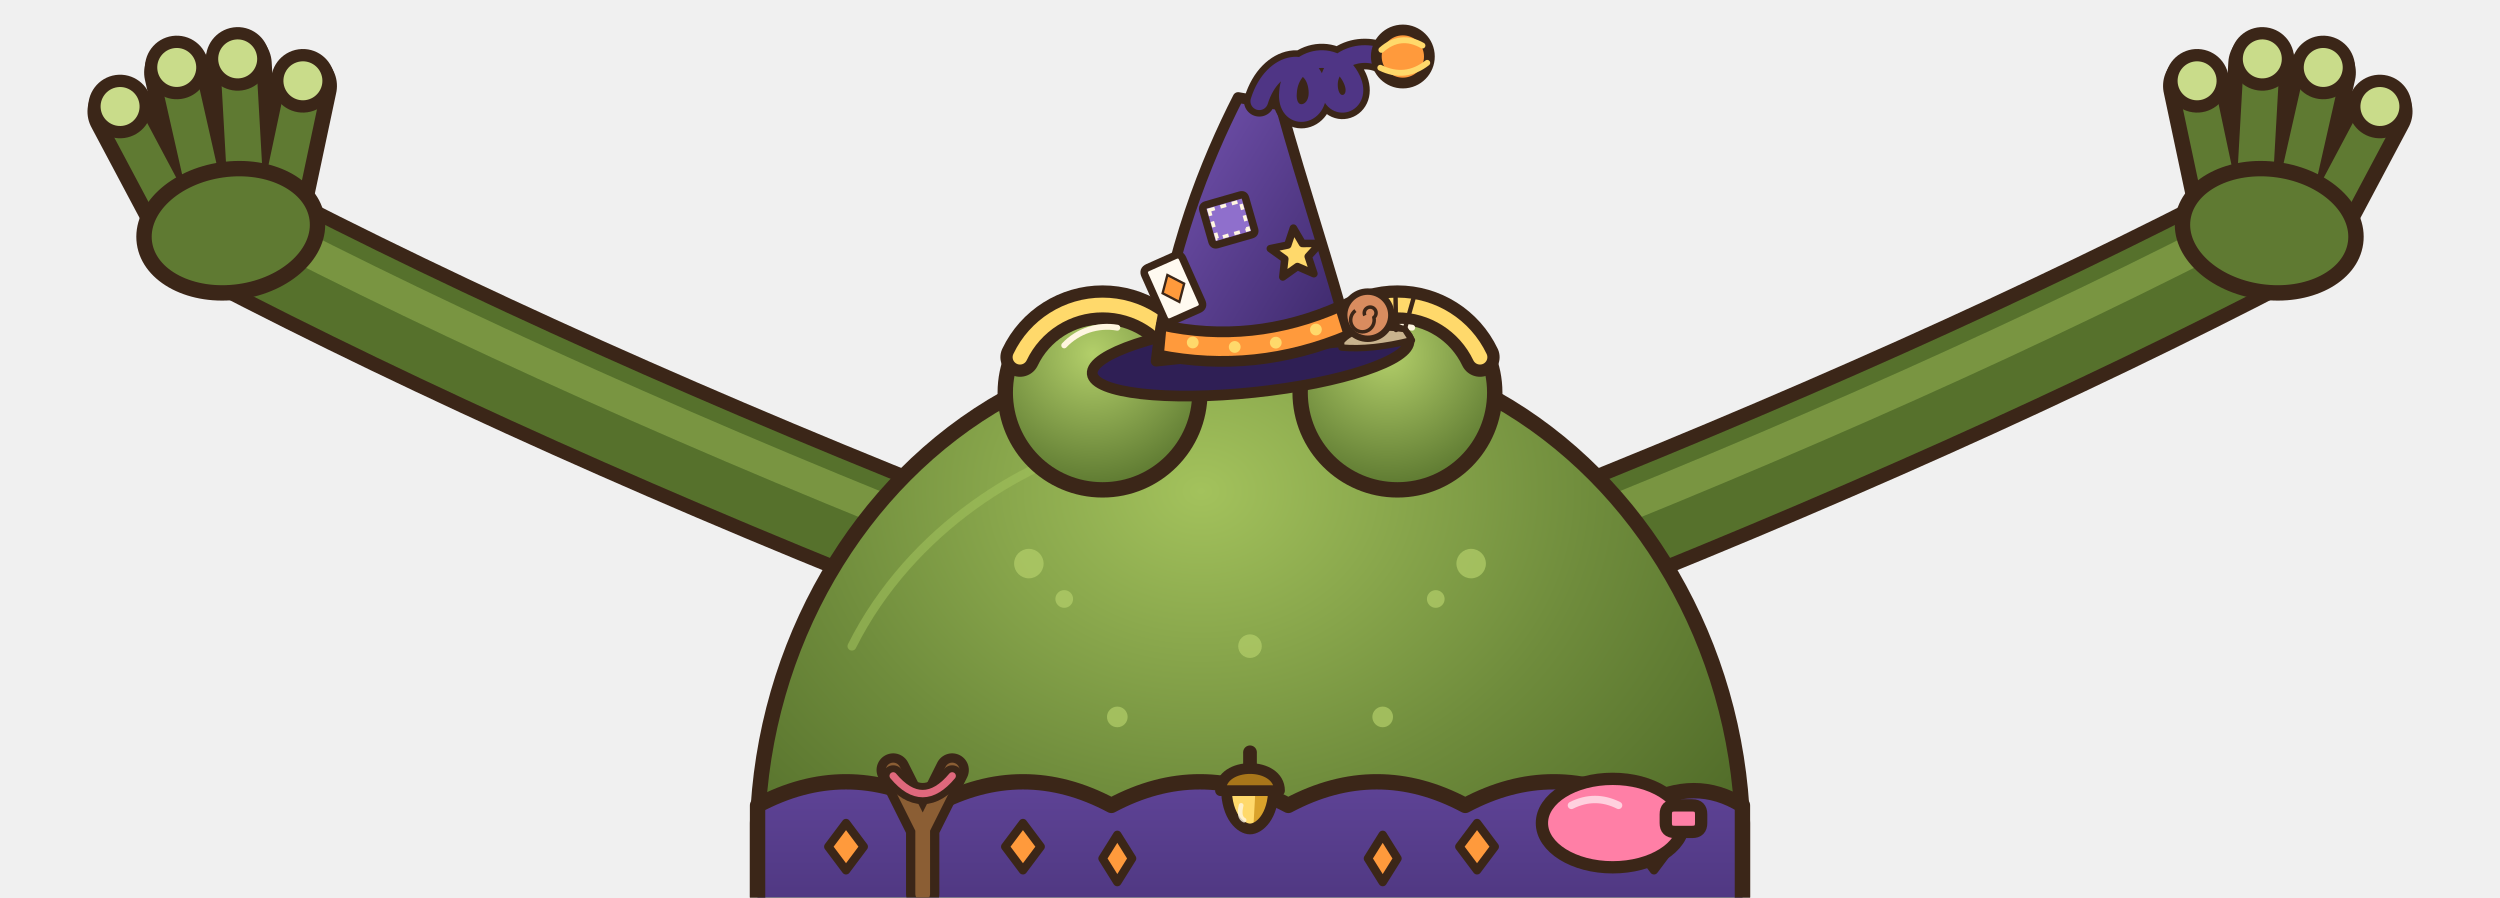
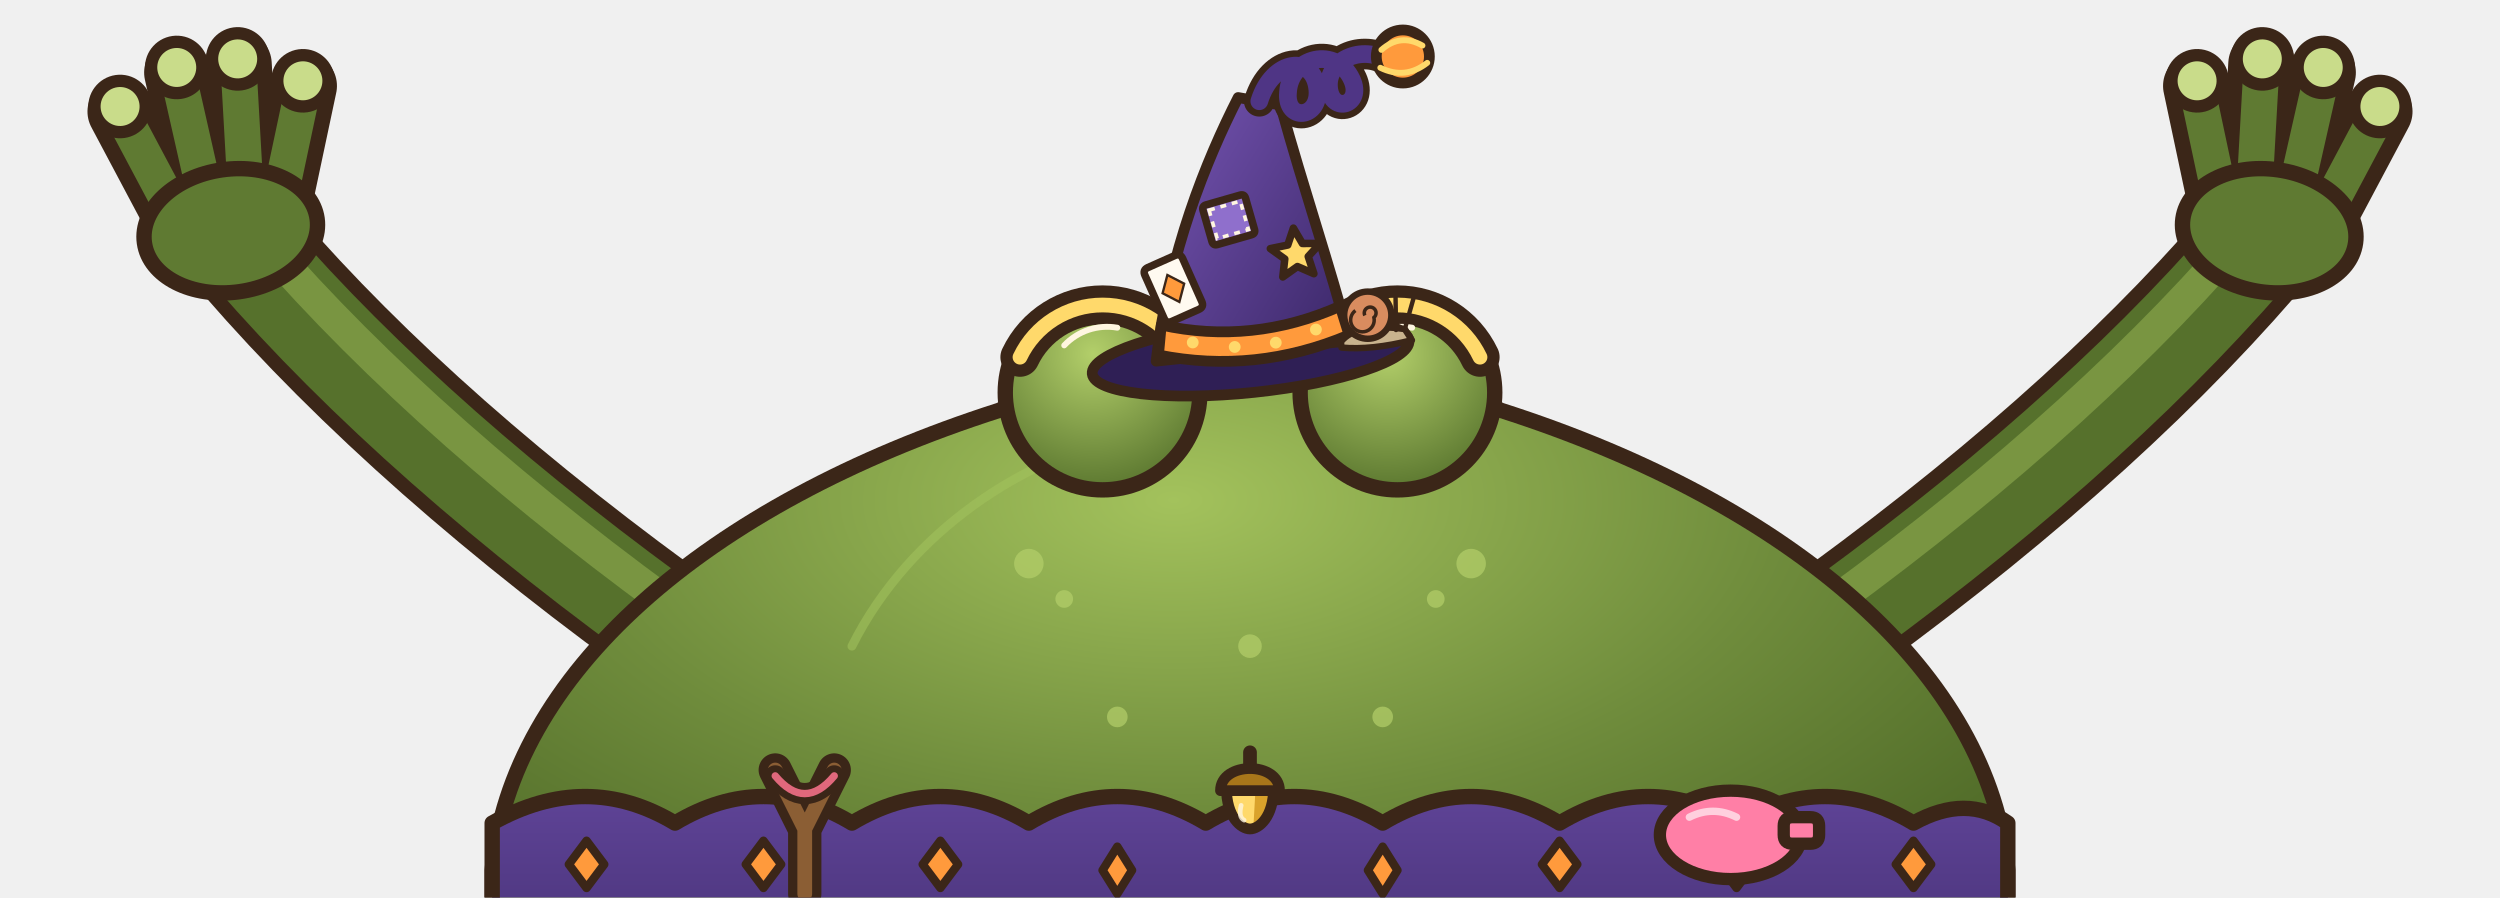
<svg xmlns="http://www.w3.org/2000/svg" style="overflow:visible" class="gsg-toad" viewBox="0 0 390 140" width="390" height="140" role="img" aria-label="Sir Croakwell, a toad wizard, watching from behind">
  <style>.gsg-toad .breathe{transform-box:fill-box;transform-origin:50% 100%;animation:gsg-toadBreathe 3.2s ease-in-out infinite}@keyframes gsg-toadBreathe{0%,100%{transform:scale(1)}50%{transform:scale(1.015)}}.gsg-toad .bounce{animation:gsg-toadBounce .5s ease-in-out infinite}@keyframes gsg-toadBounce{0%,100%{transform:translateY(0)}50%{transform:translateY(-9px)}}.gsg-toad .snap{transform-box:fill-box;transform-origin:0% 100%;animation:gsg-toadSnap 1.5s ease-in-out infinite}@keyframes gsg-toadSnap{0%,55%,100%{transform:scale(.55)}65%,80%{transform:scale(1)}}.gsg-toad .pulse{animation:gsg-toadPulse 1.2s ease-in-out infinite}@keyframes gsg-toadPulse{0%,100%{opacity:.55}50%{opacity:1}}.gsg-toad .twinkle{transform-box:fill-box;transform-origin:center;animation:gsg-toadTwinkle 1.6s ease-in-out infinite}@keyframes gsg-toadTwinkle{0%,100%{opacity:.35;transform:scale(.7)}50%{opacity:1;transform:scale(1.1)}}.gsg-toad .drip{animation:gsg-toadDrip 1.1s linear infinite}@keyframes gsg-toadDrip{0%{transform:translateY(-3px);opacity:0}25%{opacity:1}100%{transform:translateY(12px);opacity:0}}.gsg-toad .blink{animation:gsg-toadBlink 4s infinite}@keyframes gsg-toadBlink{0%,93%,100%{opacity:0}96%{opacity:1}}@media (prefers-reduced-motion:reduce){.gsg-toad *{animation:none!important}}@keyframes gsg-toadOrbit{0%{transform:translate(288px,414px)}8.3%{transform:translate(284px,419.5px)}16.7%{transform:translate(273px,423.5px)}25%{transform:translate(258px,425px)}33.3%{transform:translate(243px,423.5px)}41.7%{transform:translate(232px,419.5px)}50%{transform:translate(228px,414px)}58.3%{transform:translate(232px,408.5px)}66.7%{transform:translate(243px,404.5px)}75%{transform:translate(258px,403px)}83.3%{transform:translate(273px,404.5px)}91.7%{transform:translate(284px,408.5px)}100%{transform:translate(288px,414px)}}.gsg-toad .flyOrbit{animation:gsg-toadOrbit 2.4s linear infinite}</style>
  <defs>
    <radialGradient id="gsg-tb-idle-skin" cx="45%" cy="20%" r="80%">
      <stop offset="0" stop-color="#a3c25c" />
      <stop offset="0.5" stop-color="#6f8c3c" />
      <stop offset="1" stop-color="#435d20" />
    </radialGradient>
    <radialGradient id="gsg-tb-idle-bulge" cx="45%" cy="30%" r="70%">
      <stop offset="0" stop-color="#b3cf6a" />
      <stop offset="1" stop-color="#5c7830" />
    </radialGradient>
    <radialGradient id="gsg-tb-idle-eye" cx="40%" cy="35%" r="70%">
      <stop offset="0" stop-color="#ffe08a" />
      <stop offset=".6" stop-color="#e8b63c" />
      <stop offset="1" stop-color="#b07a18" />
    </radialGradient>
    <linearGradient id="gsg-tb-idle-hat" x1="0" y1="0" x2="1" y2="1">
      <stop offset="0" stop-color="#7a58b8" />
      <stop offset="1" stop-color="#3b2768" />
    </linearGradient>
    <linearGradient id="gsg-tb-idle-cloak" x1="0" y1="0" x2="0" y2="1">
      <stop offset="0" stop-color="#5e4396" />
      <stop offset="1" stop-color="#36245e" />
    </linearGradient>
    <filter id="gsg-tb-idle-glow" x="-50%" y="-50%" width="200%" height="200%">
      <feGaussianBlur stdDeviation="4" />
    </filter>
  </defs>
  <clipPath id="gsg-tb-idle-band">
    <rect x="-80" y="-300" width="550" height="440" />
  </clipPath>
  <g clip-path="url(#gsg-tb-idle-band)">
    <g transform="translate(105.3 -179.8) scale(0.46)">
      <g class="flyOrbit">
        <g transform="scale(1.3)">
          <ellipse cx="-3" cy="-5" rx="5.5" ry="3.3" fill="#fff" stroke="#3b2618" stroke-width="1" stroke-linejoin="round" stroke-linecap="round" opacity=".9" />
          <ellipse cx="3" cy="-5" rx="4.6" ry="2.8" fill="#fff" stroke="#3b2618" stroke-width="1" stroke-linejoin="round" stroke-linecap="round" opacity=".9" />
          <ellipse cx="0" cy="0" rx="5" ry="3.6" fill="#2a2a24" stroke="#3b2618" stroke-width="1.2" stroke-linejoin="round" stroke-linecap="round" />
          <circle cx="-4" cy="-.5" r="1.2" fill="#fff" />
        </g>
      </g>
    </g>
-     <path d="M152 88 Q86 62 36 36" fill="none" stroke="#3b2618" stroke-width="19.4" stroke-linecap="round" stroke-linejoin="round" />
-     <path d="M152 88 Q86 62 36 36" fill="none" stroke="#56712c" stroke-width="15" stroke-linecap="round" stroke-linejoin="round" />
-     <path d="M152 88 Q86 62 36 36" fill="none" stroke="#a3c25c" stroke-width="5" stroke-linecap="round" opacity=".45" transform="translate(2 -2)" />
-     <path d="M238 88 Q304 62 354 36" fill="none" stroke="#3b2618" stroke-width="19.4" stroke-linecap="round" stroke-linejoin="round" />
-     <path d="M238 88 Q304 62 354 36" fill="none" stroke="#56712c" stroke-width="15" stroke-linecap="round" stroke-linejoin="round" />
-     <path d="M238 88 Q304 62 354 36" fill="none" stroke="#a3c25c" stroke-width="5" stroke-linecap="round" opacity=".45" transform="translate(-2 -2)" />
+     <path d="M102 96 Q61 66 36 36" fill="none" stroke="#3b2618" stroke-width="19.4" stroke-linecap="round" stroke-linejoin="round" />
+     <path d="M102 96 Q61 66 36 36" fill="none" stroke="#56712c" stroke-width="15" stroke-linecap="round" stroke-linejoin="round" />
+     <path d="M102 96 Q61 66 36 36" fill="none" stroke="#a3c25c" stroke-width="5" stroke-linecap="round" opacity=".45" transform="translate(2 -2)" />
+     <path d="M288 96 Q329 66 354 36" fill="none" stroke="#3b2618" stroke-width="19.4" stroke-linecap="round" stroke-linejoin="round" />
+     <path d="M288 96 Q329 66 354 36" fill="none" stroke="#56712c" stroke-width="15" stroke-linecap="round" stroke-linejoin="round" />
+     <path d="M288 96 Q329 66 354 36" fill="none" stroke="#a3c25c" stroke-width="5" stroke-linecap="round" opacity=".45" transform="translate(-2 -2)" />
    <g class="toad-hand" transform="translate(36 36) rotate(-8) scale(0.8)">
-       <clipPath id="gsg-tb-idle-24">
+       <clipPath id="gsg-tb-idle-26">
        <path d="M-18 -24 Q-12 -12 -6 -30 Q0 -16 6 -30 Q12 -12 18 -24 L13 -2 L-13 -2 Z" />
      </clipPath>
      <path d="M-18 -24 Q-12 -12 -6 -30 Q0 -16 6 -30 Q12 -12 18 -24 L13 -2 L-13 -2 Z" fill="#7a9a40" />
      <path d="M-18 -24 Q-12 -12 -6 -30 Q0 -16 6 -30 Q12 -12 18 -24 L13 -2 L-13 -2 Z" fill="none" stroke="#3b2618" stroke-width="3" stroke-linejoin="round" stroke-linecap="round" />
      <line x1="-10" y1="-4" x2="-18" y2="-26" stroke="#3b2618" stroke-width="13" stroke-linecap="round" />
      <line x1="-4" y1="-8" x2="-6" y2="-32" stroke="#3b2618" stroke-width="13" stroke-linecap="round" />
      <line x1="4" y1="-8" x2="6" y2="-32" stroke="#3b2618" stroke-width="13" stroke-linecap="round" />
      <line x1="10" y1="-4" x2="18" y2="-26" stroke="#3b2618" stroke-width="13" stroke-linecap="round" />
      <line x1="-10" y1="-4" x2="-18" y2="-26" stroke="#5f7a32" stroke-width="7" stroke-linecap="round" />
      <line x1="-4" y1="-8" x2="-6" y2="-32" stroke="#5f7a32" stroke-width="7" stroke-linecap="round" />
      <line x1="4" y1="-8" x2="6" y2="-32" stroke="#5f7a32" stroke-width="7" stroke-linecap="round" />
      <line x1="10" y1="-4" x2="18" y2="-26" stroke="#5f7a32" stroke-width="7" stroke-linecap="round" />
-       <clipPath id="gsg-tb-idle-25">
+       <clipPath id="gsg-tb-idle-27">
        <path d="M-17 0 a17 12 0 1 0 34 0 a17 12 0 1 0 -34 0 Z" />
      </clipPath>
      <path d="M-17 0 a17 12 0 1 0 34 0 a17 12 0 1 0 -34 0 Z" fill="#5f7a32" />
      <path d="M-17 0 a17 12 0 1 0 34 0 a17 12 0 1 0 -34 0 Z" fill="none" stroke="#3b2618" stroke-width="3" stroke-linejoin="round" stroke-linecap="round" />
-       <clipPath id="gsg-tb-idle-26">
+       <clipPath id="gsg-tb-idle-28">
        <path d="M-23 -27 a5 5 0 1 0 10 0 a5 5 0 1 0 -10 0 Z" />
      </clipPath>
      <path d="M-23 -27 a5 5 0 1 0 10 0 a5 5 0 1 0 -10 0 Z" fill="#c9dc8a" />
      <path d="M-23 -27 a5 5 0 1 0 10 0 a5 5 0 1 0 -10 0 Z" fill="none" stroke="#3b2618" stroke-width="2.4" stroke-linejoin="round" stroke-linecap="round" />
-       <clipPath id="gsg-tb-idle-27">
+       <clipPath id="gsg-tb-idle-29">
        <path d="M-11 -33 a5 5 0 1 0 10 0 a5 5 0 1 0 -10 0 Z" />
      </clipPath>
      <path d="M-11 -33 a5 5 0 1 0 10 0 a5 5 0 1 0 -10 0 Z" fill="#c9dc8a" />
      <path d="M-11 -33 a5 5 0 1 0 10 0 a5 5 0 1 0 -10 0 Z" fill="none" stroke="#3b2618" stroke-width="2.4" stroke-linejoin="round" stroke-linecap="round" />
-       <clipPath id="gsg-tb-idle-28">
+       <clipPath id="gsg-tb-idle-30">
        <path d="M1 -33 a5 5 0 1 0 10 0 a5 5 0 1 0 -10 0 Z" />
      </clipPath>
      <path d="M1 -33 a5 5 0 1 0 10 0 a5 5 0 1 0 -10 0 Z" fill="#c9dc8a" />
      <path d="M1 -33 a5 5 0 1 0 10 0 a5 5 0 1 0 -10 0 Z" fill="none" stroke="#3b2618" stroke-width="2.4" stroke-linejoin="round" stroke-linecap="round" />
-       <clipPath id="gsg-tb-idle-29">
+       <clipPath id="gsg-tb-idle-31">
        <path d="M13 -27 a5 5 0 1 0 10 0 a5 5 0 1 0 -10 0 Z" />
      </clipPath>
      <path d="M13 -27 a5 5 0 1 0 10 0 a5 5 0 1 0 -10 0 Z" fill="#c9dc8a" />
      <path d="M13 -27 a5 5 0 1 0 10 0 a5 5 0 1 0 -10 0 Z" fill="none" stroke="#3b2618" stroke-width="2.4" stroke-linejoin="round" stroke-linecap="round" />
    </g>
    <g class="toad-hand" transform="translate(354 36) rotate(8) scale(-1 1) scale(0.8)">
-       <clipPath id="gsg-tb-idle-30">
+       <clipPath id="gsg-tb-idle-32">
        <path d="M-18 -24 Q-12 -12 -6 -30 Q0 -16 6 -30 Q12 -12 18 -24 L13 -2 L-13 -2 Z" />
      </clipPath>
      <path d="M-18 -24 Q-12 -12 -6 -30 Q0 -16 6 -30 Q12 -12 18 -24 L13 -2 L-13 -2 Z" fill="#7a9a40" />
      <path d="M-18 -24 Q-12 -12 -6 -30 Q0 -16 6 -30 Q12 -12 18 -24 L13 -2 L-13 -2 Z" fill="none" stroke="#3b2618" stroke-width="3" stroke-linejoin="round" stroke-linecap="round" />
      <line x1="-10" y1="-4" x2="-18" y2="-26" stroke="#3b2618" stroke-width="13" stroke-linecap="round" />
      <line x1="-4" y1="-8" x2="-6" y2="-32" stroke="#3b2618" stroke-width="13" stroke-linecap="round" />
      <line x1="4" y1="-8" x2="6" y2="-32" stroke="#3b2618" stroke-width="13" stroke-linecap="round" />
      <line x1="10" y1="-4" x2="18" y2="-26" stroke="#3b2618" stroke-width="13" stroke-linecap="round" />
      <line x1="-10" y1="-4" x2="-18" y2="-26" stroke="#5f7a32" stroke-width="7" stroke-linecap="round" />
      <line x1="-4" y1="-8" x2="-6" y2="-32" stroke="#5f7a32" stroke-width="7" stroke-linecap="round" />
      <line x1="4" y1="-8" x2="6" y2="-32" stroke="#5f7a32" stroke-width="7" stroke-linecap="round" />
      <line x1="10" y1="-4" x2="18" y2="-26" stroke="#5f7a32" stroke-width="7" stroke-linecap="round" />
-       <clipPath id="gsg-tb-idle-31">
+       <clipPath id="gsg-tb-idle-33">
        <path d="M-17 0 a17 12 0 1 0 34 0 a17 12 0 1 0 -34 0 Z" />
      </clipPath>
      <path d="M-17 0 a17 12 0 1 0 34 0 a17 12 0 1 0 -34 0 Z" fill="#5f7a32" />
      <path d="M-17 0 a17 12 0 1 0 34 0 a17 12 0 1 0 -34 0 Z" fill="none" stroke="#3b2618" stroke-width="3" stroke-linejoin="round" stroke-linecap="round" />
-       <clipPath id="gsg-tb-idle-32">
+       <clipPath id="gsg-tb-idle-34">
        <path d="M-23 -27 a5 5 0 1 0 10 0 a5 5 0 1 0 -10 0 Z" />
      </clipPath>
      <path d="M-23 -27 a5 5 0 1 0 10 0 a5 5 0 1 0 -10 0 Z" fill="#c9dc8a" />
      <path d="M-23 -27 a5 5 0 1 0 10 0 a5 5 0 1 0 -10 0 Z" fill="none" stroke="#3b2618" stroke-width="2.4" stroke-linejoin="round" stroke-linecap="round" />
-       <clipPath id="gsg-tb-idle-33">
+       <clipPath id="gsg-tb-idle-35">
        <path d="M-11 -33 a5 5 0 1 0 10 0 a5 5 0 1 0 -10 0 Z" />
      </clipPath>
      <path d="M-11 -33 a5 5 0 1 0 10 0 a5 5 0 1 0 -10 0 Z" fill="#c9dc8a" />
      <path d="M-11 -33 a5 5 0 1 0 10 0 a5 5 0 1 0 -10 0 Z" fill="none" stroke="#3b2618" stroke-width="2.4" stroke-linejoin="round" stroke-linecap="round" />
-       <clipPath id="gsg-tb-idle-34">
+       <clipPath id="gsg-tb-idle-36">
        <path d="M1 -33 a5 5 0 1 0 10 0 a5 5 0 1 0 -10 0 Z" />
      </clipPath>
      <path d="M1 -33 a5 5 0 1 0 10 0 a5 5 0 1 0 -10 0 Z" fill="#c9dc8a" />
      <path d="M1 -33 a5 5 0 1 0 10 0 a5 5 0 1 0 -10 0 Z" fill="none" stroke="#3b2618" stroke-width="2.4" stroke-linejoin="round" stroke-linecap="round" />
-       <clipPath id="gsg-tb-idle-35">
+       <clipPath id="gsg-tb-idle-37">
        <path d="M13 -27 a5 5 0 1 0 10 0 a5 5 0 1 0 -10 0 Z" />
      </clipPath>
      <path d="M13 -27 a5 5 0 1 0 10 0 a5 5 0 1 0 -10 0 Z" fill="#c9dc8a" />
      <path d="M13 -27 a5 5 0 1 0 10 0 a5 5 0 1 0 -10 0 Z" fill="none" stroke="#3b2618" stroke-width="2.4" stroke-linejoin="round" stroke-linecap="round" />
    </g>
    <g transform="translate(105.3 -179.8) scale(0.46)">
      <g transform="translate(0 -30)">
        <g class="breathe">
-           <clipPath id="gsg-tb-idle-9">
-             <path d="M28 800 L28 700 C30 640 62 584 112 556 C142 540 170 534 195 534 C220 534 248 540 278 556 C328 584 360 640 362 700 L362 800 Z" />
-           </clipPath>
-           <path d="M28 800 L28 700 C30 640 62 584 112 556 C142 540 170 534 195 534 C220 534 248 540 278 556 C328 584 360 640 362 700 L362 800 Z" fill="url(#gsg-tb-idle-skin)" />
-           <path d="M28 800 L28 700 C30 640 62 584 112 556 C142 540 170 534 195 534 C220 534 248 540 278 556 C328 584 360 640 362 700 L362 800 Z" fill="none" stroke="#3b2618" stroke-width="5.217" stroke-linejoin="round" stroke-linecap="round" />
+           <clipPath id="gsg-tb-idle-11">
+             <path d="M-62 800 L-62 716 C-56 650 10 592 110 560 C142 544 170 538 195 538 C220 538 248 544 280 560 C380 592 446 650 452 716 L452 800 Z" />
+           </clipPath>
+           <path d="M-62 800 L-62 716 C-56 650 10 592 110 560 C142 544 170 538 195 538 C220 538 248 544 280 560 C380 592 446 650 452 716 L452 800 Z" fill="url(#gsg-tb-idle-skin)" />
+           <path d="M-62 800 L-62 716 C-56 650 10 592 110 560 C142 544 170 538 195 538 C220 538 248 544 280 560 C380 592 446 650 452 716 L452 800 Z" fill="none" stroke="#3b2618" stroke-width="5.217" stroke-linejoin="round" stroke-linecap="round" />
          <path d="M60 640 C80 600 120 576 150 570" fill="none" stroke="#a3c25c" stroke-width="3" stroke-linecap="round" opacity=".55" />
          <g fill="#b3cf6a" opacity=".7">
            <circle cx="120" cy="612" r="5" />
            <circle cx="132" cy="624" r="3" />
            <circle cx="270" cy="612" r="5" />
            <circle cx="258" cy="624" r="3" />
            <circle cx="195" cy="640" r="4" />
            <circle cx="150" cy="664" r="3.5" />
            <circle cx="240" cy="664" r="3.5" />
          </g>
-           <clipPath id="gsg-tb-idle-10">
+           <clipPath id="gsg-tb-idle-12">
            <path d="M112 554 a33 33 0 1 0 66 0 a33 33 0 1 0 -66 0 Z" />
          </clipPath>
          <path d="M112 554 a33 33 0 1 0 66 0 a33 33 0 1 0 -66 0 Z" fill="url(#gsg-tb-idle-bulge)" />
          <path d="M112 554 a33 33 0 1 0 66 0 a33 33 0 1 0 -66 0 Z" fill="none" stroke="#3b2618" stroke-width="5.217" stroke-linejoin="round" stroke-linecap="round" />
-           <clipPath id="gsg-tb-idle-11">
+           <clipPath id="gsg-tb-idle-13">
            <path d="M212 554 a33 33 0 1 0 66 0 a33 33 0 1 0 -66 0 Z" />
          </clipPath>
          <path d="M212 554 a33 33 0 1 0 66 0 a33 33 0 1 0 -66 0 Z" fill="url(#gsg-tb-idle-bulge)" />
          <path d="M212 554 a33 33 0 1 0 66 0 a33 33 0 1 0 -66 0 Z" fill="none" stroke="#3b2618" stroke-width="5.217" stroke-linejoin="round" stroke-linecap="round" />
          <path d="M117 542 A31 31 0 0 1 173 542" fill="none" stroke="#3b2618" stroke-width="13.3" stroke-linecap="round" stroke-linejoin="round" />
          <path d="M117 542 A31 31 0 0 1 173 542" fill="none" stroke="#ffd96b" stroke-width="5" stroke-linecap="round" stroke-linejoin="round" />
          <path d="M132 538 A20 20 0 0 1 150 532" fill="none" stroke="#fff6e0" stroke-width="2" stroke-linecap="round" />
          <path d="M217 542 A31 31 0 0 1 273 542" fill="none" stroke="#3b2618" stroke-width="13.3" stroke-linecap="round" stroke-linejoin="round" />
          <path d="M217 542 A31 31 0 0 1 273 542" fill="none" stroke="#ffd96b" stroke-width="5" stroke-linecap="round" stroke-linejoin="round" />
          <path d="M232 538 A20 20 0 0 1 250 532" fill="none" stroke="#fff6e0" stroke-width="2" stroke-linecap="round" />
          <g transform="rotate(-6 195 540)">
-             <clipPath id="gsg-tb-idle-12">
+             <clipPath id="gsg-tb-idle-14">
              <path d="M141 542 a54 12 0 1 0 108 0 a54 12 0 1 0 -108 0 Z" />
            </clipPath>
            <path d="M141 542 a54 12 0 1 0 108 0 a54 12 0 1 0 -108 0 Z" fill="#2f1f55" />
            <path d="M141 542 a54 12 0 1 0 108 0 a54 12 0 1 0 -108 0 Z" fill="none" stroke="#3b2618" stroke-width="3.652" stroke-linejoin="round" stroke-linecap="round" />
-             <clipPath id="gsg-tb-idle-13">
+             <clipPath id="gsg-tb-idle-15">
              <path d="M163 540 C171 504 187 474 200 454 L214 458 C219 488 225 514 229 540 Z" />
            </clipPath>
            <path d="M163 540 C171 504 187 474 200 454 L214 458 C219 488 225 514 229 540 Z" fill="url(#gsg-tb-idle-hat)" />
            <path d="M163 540 C171 504 187 474 200 454 L214 458 C219 488 225 514 229 540 Z" fill="none" stroke="#3b2618" stroke-width="3.652" stroke-linejoin="round" stroke-linecap="round" />
            <g transform="rotate(0 207 456)">
              <path d="M207 456 c6 -14 20 -14 20 -2 c0 10 -12 10 -10 0 c2 -12 18 -14 22 -2 c3 9 -8 11 -8 2 c0 -10 14 -14 22 -6" fill="none" stroke="#3b2618" stroke-width="10.4" stroke-linecap="round" stroke-linejoin="round" />
              <path d="M207 456 c6 -14 20 -14 20 -2 c0 10 -12 10 -10 0 c2 -12 18 -14 22 -2 c3 9 -8 11 -8 2 c0 -10 14 -14 22 -6" fill="none" stroke="#4f3585" stroke-width="6" stroke-linecap="round" stroke-linejoin="round" />
-               <clipPath id="gsg-tb-idle-14">
+               <clipPath id="gsg-tb-idle-16">
                <path d="M248 446 a9 9 0 1 0 18 0 a9 9 0 1 0 -18 0 Z" />
              </clipPath>
              <path d="M248 446 a9 9 0 1 0 18 0 a9 9 0 1 0 -18 0 Z" fill="#ff9a3c" />
              <path d="M248 446 a9 9 0 1 0 18 0 a9 9 0 1 0 -18 0 Z" fill="none" stroke="#3b2618" stroke-width="3.652" stroke-linejoin="round" stroke-linecap="round" />
              <path d="M250 443 Q257 438 264 443 M249 449 Q257 454 265 449" fill="none" stroke="#ffd96b" stroke-width="2" stroke-linecap="round" />
            </g>
-             <clipPath id="gsg-tb-idle-15">
+             <clipPath id="gsg-tb-idle-17">
              <path d="M166 528 Q196 538 227 528 L229 538 Q196 548 164 538 Z" />
            </clipPath>
            <path d="M166 528 Q196 538 227 528 L229 538 Q196 548 164 538 Z" fill="#ff9a3c" />
            <path d="M166 528 Q196 538 227 528 L229 538 Q196 548 164 538 Z" fill="none" stroke="#3b2618" stroke-width="3.652" stroke-linejoin="round" stroke-linecap="round" />
            <circle cx="176" cy="535" r="2" fill="#ffd96b" />
            <circle cx="190" cy="538" r="2" fill="#ffd96b" />
            <circle cx="204" cy="538" r="2" fill="#ffd96b" />
            <circle cx="218" cy="535" r="2" fill="#ffd96b" />
            <g transform="rotate(-18 172 518)">
-               <clipPath id="gsg-tb-idle-16">
+               <clipPath id="gsg-tb-idle-18">
                <path d="M167 506 H177 Q179 506 179 508 V524 Q179 526 177 526 H167 Q165 526 165 524 V508 Q165 506 167 506 Z" />
              </clipPath>
              <path d="M167 506 H177 Q179 506 179 508 V524 Q179 526 177 526 H167 Q165 526 165 524 V508 Q165 506 167 506 Z" fill="#fffaf0" />
              <path d="M167 506 H177 Q179 506 179 508 V524 Q179 526 177 526 H167 Q165 526 165 524 V508 Q165 506 167 506 Z" fill="none" stroke="#3b2618" stroke-width="2.557" stroke-linejoin="round" stroke-linecap="round" />
              <path d="M172 511 l4 5 l-4 5 l-4 -5 Z" fill="#ff9a3c" stroke="#3b2618" stroke-width=".8" />
            </g>
            <g transform="rotate(-10 192 495)">
-               <clipPath id="gsg-tb-idle-17">
+               <clipPath id="gsg-tb-idle-19">
                <path d="M186.5 488 H198.5 Q200 488 200 489.5 V500.5 Q200 502 198.5 502 H186.5 Q185 502 185 500.5 V489.5 Q185 488 186.5 488 Z" />
              </clipPath>
              <path d="M186.5 488 H198.5 Q200 488 200 489.5 V500.5 Q200 502 198.5 502 H186.5 Q185 502 185 500.5 V489.5 Q185 488 186.5 488 Z" fill="#8f6fcc" />
              <path d="M186.5 488 H198.5 Q200 488 200 489.5 V500.5 Q200 502 198.5 502 H186.5 Q185 502 185 500.5 V489.5 Q185 488 186.5 488 Z" fill="none" stroke="#3b2618" stroke-width="2.557" stroke-linejoin="round" stroke-linecap="round" />
              <rect x="187" y="490" width="11" height="10" fill="none" stroke="#fff6e0" stroke-width="1.2" stroke-dasharray="2 2" />
            </g>
-             <clipPath id="gsg-tb-idle-18">
+             <clipPath id="gsg-tb-idle-20">
              <path d="M214 500 l2.5 5.5 l6 0.6 l-4.5 4 l1.3 6 l-5.3 -3 l-5.3 3 l1.3 -6 l-4.5 -4 l6 -0.6 Z" />
            </clipPath>
            <path d="M214 500 l2.5 5.5 l6 0.6 l-4.5 4 l1.3 6 l-5.3 -3 l-5.3 3 l1.3 -6 l-4.5 -4 l6 -0.6 Z" fill="#ffd96b" />
            <path d="M214 500 l2.5 5.5 l6 0.6 l-4.5 4 l1.3 6 l-5.3 -3 l-5.3 3 l1.3 -6 l-4.5 -4 l6 -0.6 Z" fill="none" stroke="#3b2618" stroke-width="2.557" stroke-linejoin="round" stroke-linecap="round" />
-             <clipPath id="gsg-tb-idle-19">
+             <clipPath id="gsg-tb-idle-21">
              <path d="M226 540 Q232 534 248 538 L250 542 Q236 544 226 542 Z" />
            </clipPath>
            <path d="M226 540 Q232 534 248 538 L250 542 Q236 544 226 542 Z" fill="#c9b38e" />
            <path d="M226 540 Q232 534 248 538 L250 542 Q236 544 226 542 Z" fill="none" stroke="#3b2618" stroke-width="2.191" stroke-linejoin="round" stroke-linecap="round" />
            <path d="M248 538 L252 528 M245 538 L246 527" stroke="#3b2618" stroke-width="1.5" stroke-linecap="round" />
-             <clipPath id="gsg-tb-idle-20">
+             <clipPath id="gsg-tb-idle-22">
              <path d="M228 532 a8 8 0 1 0 16 0 a8 8 0 1 0 -16 0 Z" />
            </clipPath>
            <path d="M228 532 a8 8 0 1 0 16 0 a8 8 0 1 0 -16 0 Z" fill="#d98c5f" />
            <path d="M228 532 a8 8 0 1 0 16 0 a8 8 0 1 0 -16 0 Z" fill="none" stroke="#3b2618" stroke-width="2.191" stroke-linejoin="round" stroke-linecap="round" />
            <path d="M236 532 m-1 0 a2 2 0 1 1 3 1 a4 4 0 1 1 -6 -3" fill="none" stroke="#3b2618" stroke-width="1.2" />
          </g>
-           <clipPath id="gsg-tb-idle-21">
-             <path d="M28 800 L28 694 Q58 678 88 694 Q118 678 148 694 Q178 678 208 694 Q238 678 268 694 Q298 678 328 694 Q346 684 362 694 L362 800 Z" />
-           </clipPath>
-           <path d="M28 800 L28 694 Q58 678 88 694 Q118 678 148 694 Q178 678 208 694 Q238 678 268 694 Q298 678 328 694 Q346 684 362 694 L362 800 Z" fill="url(#gsg-tb-idle-cloak)" />
-           <path d="M28 800 L28 694 Q58 678 88 694 Q118 678 148 694 Q178 678 208 694 Q238 678 268 694 Q298 678 328 694 Q346 684 362 694 L362 800 Z" fill="none" stroke="#3b2618" stroke-width="5.217" stroke-linejoin="round" stroke-linecap="round" />
-           <clipPath id="gsg-tb-idle-22">
+           <clipPath id="gsg-tb-idle-23">
+             <path d="M-62 800 L-62 700 Q-30 682 0 700 Q30 682 60 700 Q90 682 120 700 Q150 682 180 700 Q210 682 240 700 Q270 682 300 700 Q330 682 360 700 Q390 682 420 700 Q438 690 452 700 L452 800 Z" />
+           </clipPath>
+           <path d="M-62 800 L-62 700 Q-30 682 0 700 Q30 682 60 700 Q90 682 120 700 Q150 682 180 700 Q210 682 240 700 Q270 682 300 700 Q330 682 360 700 Q390 682 420 700 Q438 690 452 700 L452 800 Z" fill="url(#gsg-tb-idle-cloak)" />
+           <path d="M-62 800 L-62 700 Q-30 682 0 700 Q30 682 60 700 Q90 682 120 700 Q150 682 180 700 Q210 682 240 700 Q270 682 300 700 Q330 682 360 700 Q390 682 420 700 Q438 690 452 700 L452 800 Z" fill="none" stroke="#3b2618" stroke-width="5.217" stroke-linejoin="round" stroke-linecap="round" />
+           <clipPath id="gsg-tb-idle-24">
            <path d="M187 688 C187 698 192 702 195 702 C198 702 203 698 203 688 Z" />
          </clipPath>
          <path d="M187 688 C187 698 192 702 195 702 C198 702 203 698 203 688 Z" fill="#ffd96b" />
-           <g clip-path="url(#gsg-tb-idle-22)">
+           <g clip-path="url(#gsg-tb-idle-24)">
            <path d="M197 686 H205 V704 H196 Z" fill="#d9a22b" />
          </g>
          <path d="M187 688 C187 698 192 702 195 702 C198 702 203 698 203 688 Z" fill="none" stroke="#3b2618" stroke-width="3.652" stroke-linejoin="round" stroke-linecap="round" />
-           <clipPath id="gsg-tb-idle-23">
+           <clipPath id="gsg-tb-idle-25">
            <path d="M185 689 C185 679 205 679 205 689 Z" />
          </clipPath>
          <path d="M185 689 C185 679 205 679 205 689 Z" fill="#a8761a" />
          <path d="M185 689 C185 679 205 679 205 689 Z" fill="none" stroke="#3b2618" stroke-width="3.652" stroke-linejoin="round" stroke-linecap="round" />
          <path d="M195 680 V676" stroke="#3b2618" stroke-width="4.652" stroke-linecap="round" />
          <path d="M192 694 Q191 698 193 699" fill="none" stroke="#fff6e0" stroke-width="1.6" stroke-linecap="round" opacity=".8" />
          <clipPath id="gsg-tb-idle-1">
-             <path d="M58 700 l6 8 l-6 8 l-6 -8 Z" />
-           </clipPath>
-           <path d="M58 700 l6 8 l-6 8 l-6 -8 Z" fill="#ff9a3c" />
-           <path d="M58 700 l6 8 l-6 8 l-6 -8 Z" fill="none" stroke="#3b2618" stroke-width="2.87" stroke-linejoin="round" stroke-linecap="round" />
+             <path d="M-30 706 l6 8 l-6 8 l-6 -8 Z" />
+           </clipPath>
+           <path d="M-30 706 l6 8 l-6 8 l-6 -8 Z" fill="#ff9a3c" />
+           <path d="M-30 706 l6 8 l-6 8 l-6 -8 Z" fill="none" stroke="#3b2618" stroke-width="2.87" stroke-linejoin="round" stroke-linecap="round" />
          <clipPath id="gsg-tb-idle-2">
-             <path d="M118 700 l6 8 l-6 8 l-6 -8 Z" />
-           </clipPath>
-           <path d="M118 700 l6 8 l-6 8 l-6 -8 Z" fill="#ff9a3c" />
-           <path d="M118 700 l6 8 l-6 8 l-6 -8 Z" fill="none" stroke="#3b2618" stroke-width="2.87" stroke-linejoin="round" stroke-linecap="round" />
+             <path d="M30 706 l6 8 l-6 8 l-6 -8 Z" />
+           </clipPath>
+           <path d="M30 706 l6 8 l-6 8 l-6 -8 Z" fill="#ff9a3c" />
+           <path d="M30 706 l6 8 l-6 8 l-6 -8 Z" fill="none" stroke="#3b2618" stroke-width="2.87" stroke-linejoin="round" stroke-linecap="round" />
          <clipPath id="gsg-tb-idle-3">
-             <path d="M150 704 l5 8 l-5 8 l-5 -8 Z" />
-           </clipPath>
-           <path d="M150 704 l5 8 l-5 8 l-5 -8 Z" fill="#ff9a3c" />
-           <path d="M150 704 l5 8 l-5 8 l-5 -8 Z" fill="none" stroke="#3b2618" stroke-width="2.87" stroke-linejoin="round" stroke-linecap="round" />
+             <path d="M90 706 l6 8 l-6 8 l-6 -8 Z" />
+           </clipPath>
+           <path d="M90 706 l6 8 l-6 8 l-6 -8 Z" fill="#ff9a3c" />
+           <path d="M90 706 l6 8 l-6 8 l-6 -8 Z" fill="none" stroke="#3b2618" stroke-width="2.87" stroke-linejoin="round" stroke-linecap="round" />
          <clipPath id="gsg-tb-idle-4">
-             <path d="M240 704 l5 8 l-5 8 l-5 -8 Z" />
-           </clipPath>
-           <path d="M240 704 l5 8 l-5 8 l-5 -8 Z" fill="#ff9a3c" />
-           <path d="M240 704 l5 8 l-5 8 l-5 -8 Z" fill="none" stroke="#3b2618" stroke-width="2.87" stroke-linejoin="round" stroke-linecap="round" />
+             <path d="M150 708 l5 8 l-5 8 l-5 -8 Z" />
+           </clipPath>
+           <path d="M150 708 l5 8 l-5 8 l-5 -8 Z" fill="#ff9a3c" />
+           <path d="M150 708 l5 8 l-5 8 l-5 -8 Z" fill="none" stroke="#3b2618" stroke-width="2.87" stroke-linejoin="round" stroke-linecap="round" />
          <clipPath id="gsg-tb-idle-5">
-             <path d="M272 700 l6 8 l-6 8 l-6 -8 Z" />
-           </clipPath>
-           <path d="M272 700 l6 8 l-6 8 l-6 -8 Z" fill="#ff9a3c" />
-           <path d="M272 700 l6 8 l-6 8 l-6 -8 Z" fill="none" stroke="#3b2618" stroke-width="2.87" stroke-linejoin="round" stroke-linecap="round" />
+             <path d="M240 708 l5 8 l-5 8 l-5 -8 Z" />
+           </clipPath>
+           <path d="M240 708 l5 8 l-5 8 l-5 -8 Z" fill="#ff9a3c" />
+           <path d="M240 708 l5 8 l-5 8 l-5 -8 Z" fill="none" stroke="#3b2618" stroke-width="2.87" stroke-linejoin="round" stroke-linecap="round" />
          <clipPath id="gsg-tb-idle-6">
-             <path d="M332 700 l6 8 l-6 8 l-6 -8 Z" />
-           </clipPath>
-           <path d="M332 700 l6 8 l-6 8 l-6 -8 Z" fill="#ff9a3c" />
-           <path d="M332 700 l6 8 l-6 8 l-6 -8 Z" fill="none" stroke="#3b2618" stroke-width="2.87" stroke-linejoin="round" stroke-linecap="round" />
-           <path d="M84 724 L84 702 M84 702 L74 682 M84 702 L94 682" fill="none" stroke="#3b2618" stroke-width="11.3" stroke-linecap="round" stroke-linejoin="round" />
-           <path d="M84 724 L84 702 M84 702 L74 682 M84 702 L94 682" fill="none" stroke="#8b5e34" stroke-width="5" stroke-linecap="round" stroke-linejoin="round" />
-           <path d="M74 684 Q84 696 94 684" fill="none" stroke="#3b2618" stroke-width="7.2" stroke-linecap="round" stroke-linejoin="round" />
-           <path d="M74 684 Q84 696 94 684" fill="none" stroke="#e0687c" stroke-width="2.5" stroke-linecap="round" stroke-linejoin="round" />
+             <path d="M300 706 l6 8 l-6 8 l-6 -8 Z" />
+           </clipPath>
+           <path d="M300 706 l6 8 l-6 8 l-6 -8 Z" fill="#ff9a3c" />
+           <path d="M300 706 l6 8 l-6 8 l-6 -8 Z" fill="none" stroke="#3b2618" stroke-width="2.87" stroke-linejoin="round" stroke-linecap="round" />
          <clipPath id="gsg-tb-idle-7">
-             <path d="M294 700 a24 15 0 1 0 48 0 a24 15 0 1 0 -48 0 Z" />
-           </clipPath>
-           <path d="M294 700 a24 15 0 1 0 48 0 a24 15 0 1 0 -48 0 Z" fill="#ff7fa6" />
-           <path d="M294 700 a24 15 0 1 0 48 0 a24 15 0 1 0 -48 0 Z" fill="none" stroke="#3b2618" stroke-width="4.174" stroke-linejoin="round" stroke-linecap="round" />
+             <path d="M360 706 l6 8 l-6 8 l-6 -8 Z" />
+           </clipPath>
+           <path d="M360 706 l6 8 l-6 8 l-6 -8 Z" fill="#ff9a3c" />
+           <path d="M360 706 l6 8 l-6 8 l-6 -8 Z" fill="none" stroke="#3b2618" stroke-width="2.87" stroke-linejoin="round" stroke-linecap="round" />
          <clipPath id="gsg-tb-idle-8">
-             <path d="M339 694 H345 Q348 694 348 697 V700 Q348 703 345 703 H339 Q336 703 336 700 V697 Q336 694 339 694 Z" />
-           </clipPath>
-           <path d="M339 694 H345 Q348 694 348 697 V700 Q348 703 345 703 H339 Q336 703 336 700 V697 Q336 694 339 694 Z" fill="#ff7fa6" />
-           <path d="M339 694 H345 Q348 694 348 697 V700 Q348 703 345 703 H339 Q336 703 336 700 V697 Q336 694 339 694 Z" fill="none" stroke="#3b2618" stroke-width="4.174" stroke-linejoin="round" stroke-linecap="round" />
-           <path d="M304 694 Q312 690 320 694" fill="none" stroke="#ffd0de" stroke-width="2.5" stroke-linecap="round" />
+             <path d="M420 706 l6 8 l-6 8 l-6 -8 Z" />
+           </clipPath>
+           <path d="M420 706 l6 8 l-6 8 l-6 -8 Z" fill="#ff9a3c" />
+           <path d="M420 706 l6 8 l-6 8 l-6 -8 Z" fill="none" stroke="#3b2618" stroke-width="2.87" stroke-linejoin="round" stroke-linecap="round" />
+           <path d="M44 724 L44 702 M44 702 L34 682 M44 702 L54 682" fill="none" stroke="#3b2618" stroke-width="11.3" stroke-linecap="round" stroke-linejoin="round" />
+           <path d="M44 724 L44 702 M44 702 L34 682 M44 702 L54 682" fill="none" stroke="#8b5e34" stroke-width="5" stroke-linecap="round" stroke-linejoin="round" />
+           <path d="M34 684 Q44 696 54 684" fill="none" stroke="#3b2618" stroke-width="7.2" stroke-linecap="round" stroke-linejoin="round" />
+           <path d="M34 684 Q44 696 54 684" fill="none" stroke="#e0687c" stroke-width="2.5" stroke-linecap="round" stroke-linejoin="round" />
+           <clipPath id="gsg-tb-idle-9">
+             <path d="M334 704 a24 15 0 1 0 48 0 a24 15 0 1 0 -48 0 Z" />
+           </clipPath>
+           <path d="M334 704 a24 15 0 1 0 48 0 a24 15 0 1 0 -48 0 Z" fill="#ff7fa6" />
+           <path d="M334 704 a24 15 0 1 0 48 0 a24 15 0 1 0 -48 0 Z" fill="none" stroke="#3b2618" stroke-width="4.174" stroke-linejoin="round" stroke-linecap="round" />
+           <clipPath id="gsg-tb-idle-10">
+             <path d="M379 698 H385 Q388 698 388 701 V704 Q388 707 385 707 H379 Q376 707 376 704 V701 Q376 698 379 698 Z" />
+           </clipPath>
+           <path d="M379 698 H385 Q388 698 388 701 V704 Q388 707 385 707 H379 Q376 707 376 704 V701 Q376 698 379 698 Z" fill="#ff7fa6" />
+           <path d="M379 698 H385 Q388 698 388 701 V704 Q388 707 385 707 H379 Q376 707 376 704 V701 Q376 698 379 698 Z" fill="none" stroke="#3b2618" stroke-width="4.174" stroke-linejoin="round" stroke-linecap="round" />
+           <path d="M344 698 Q352 694 360 698" fill="none" stroke="#ffd0de" stroke-width="2.5" stroke-linecap="round" />
        </g>
      </g>
    </g>
  </g>
</svg>
